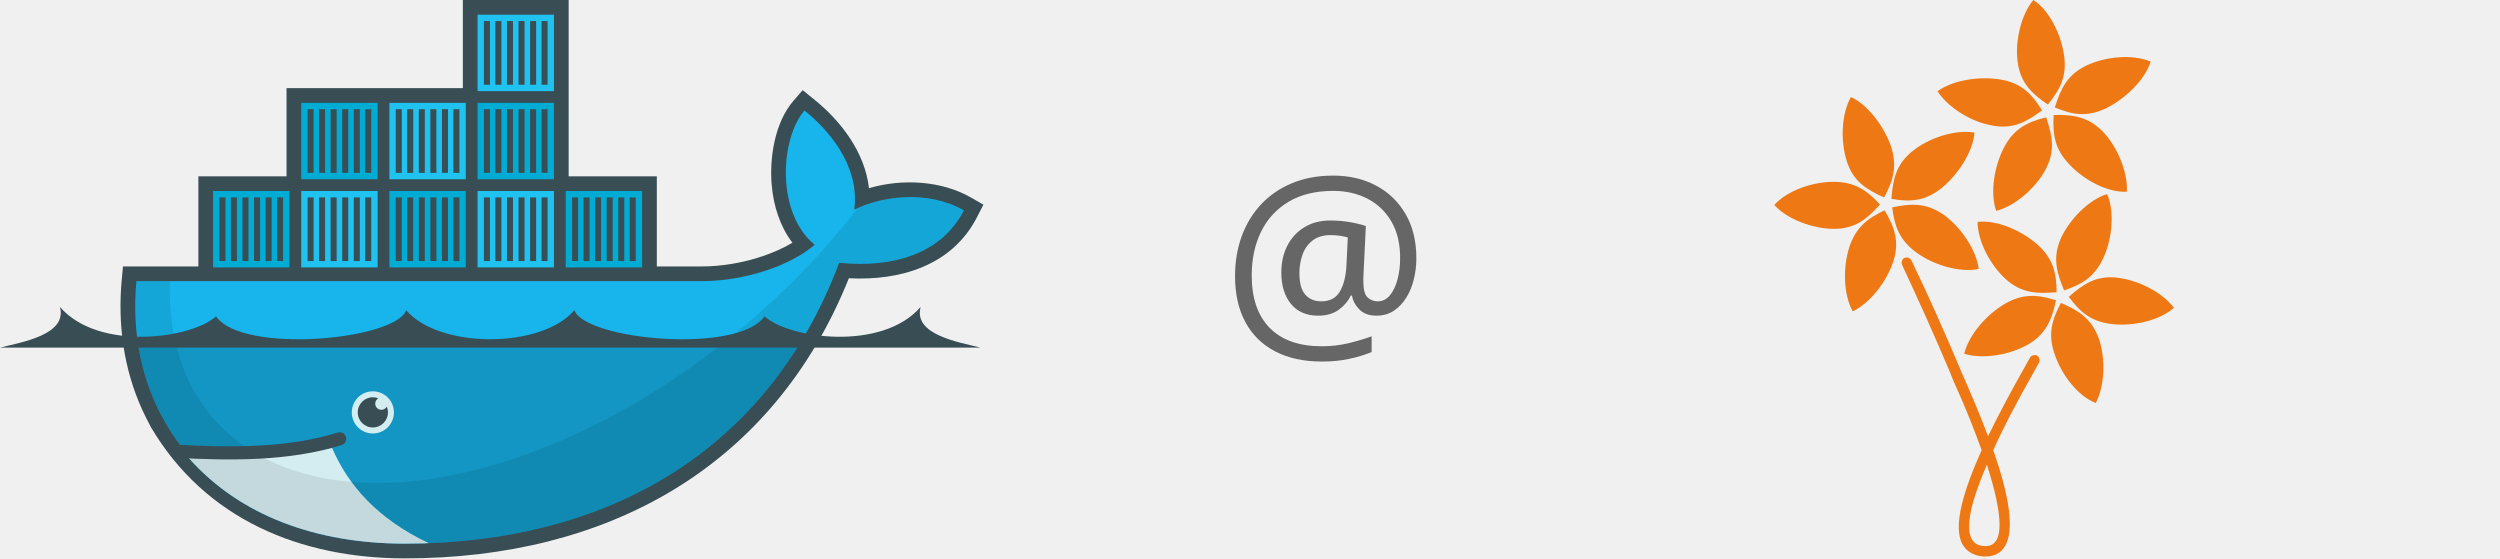
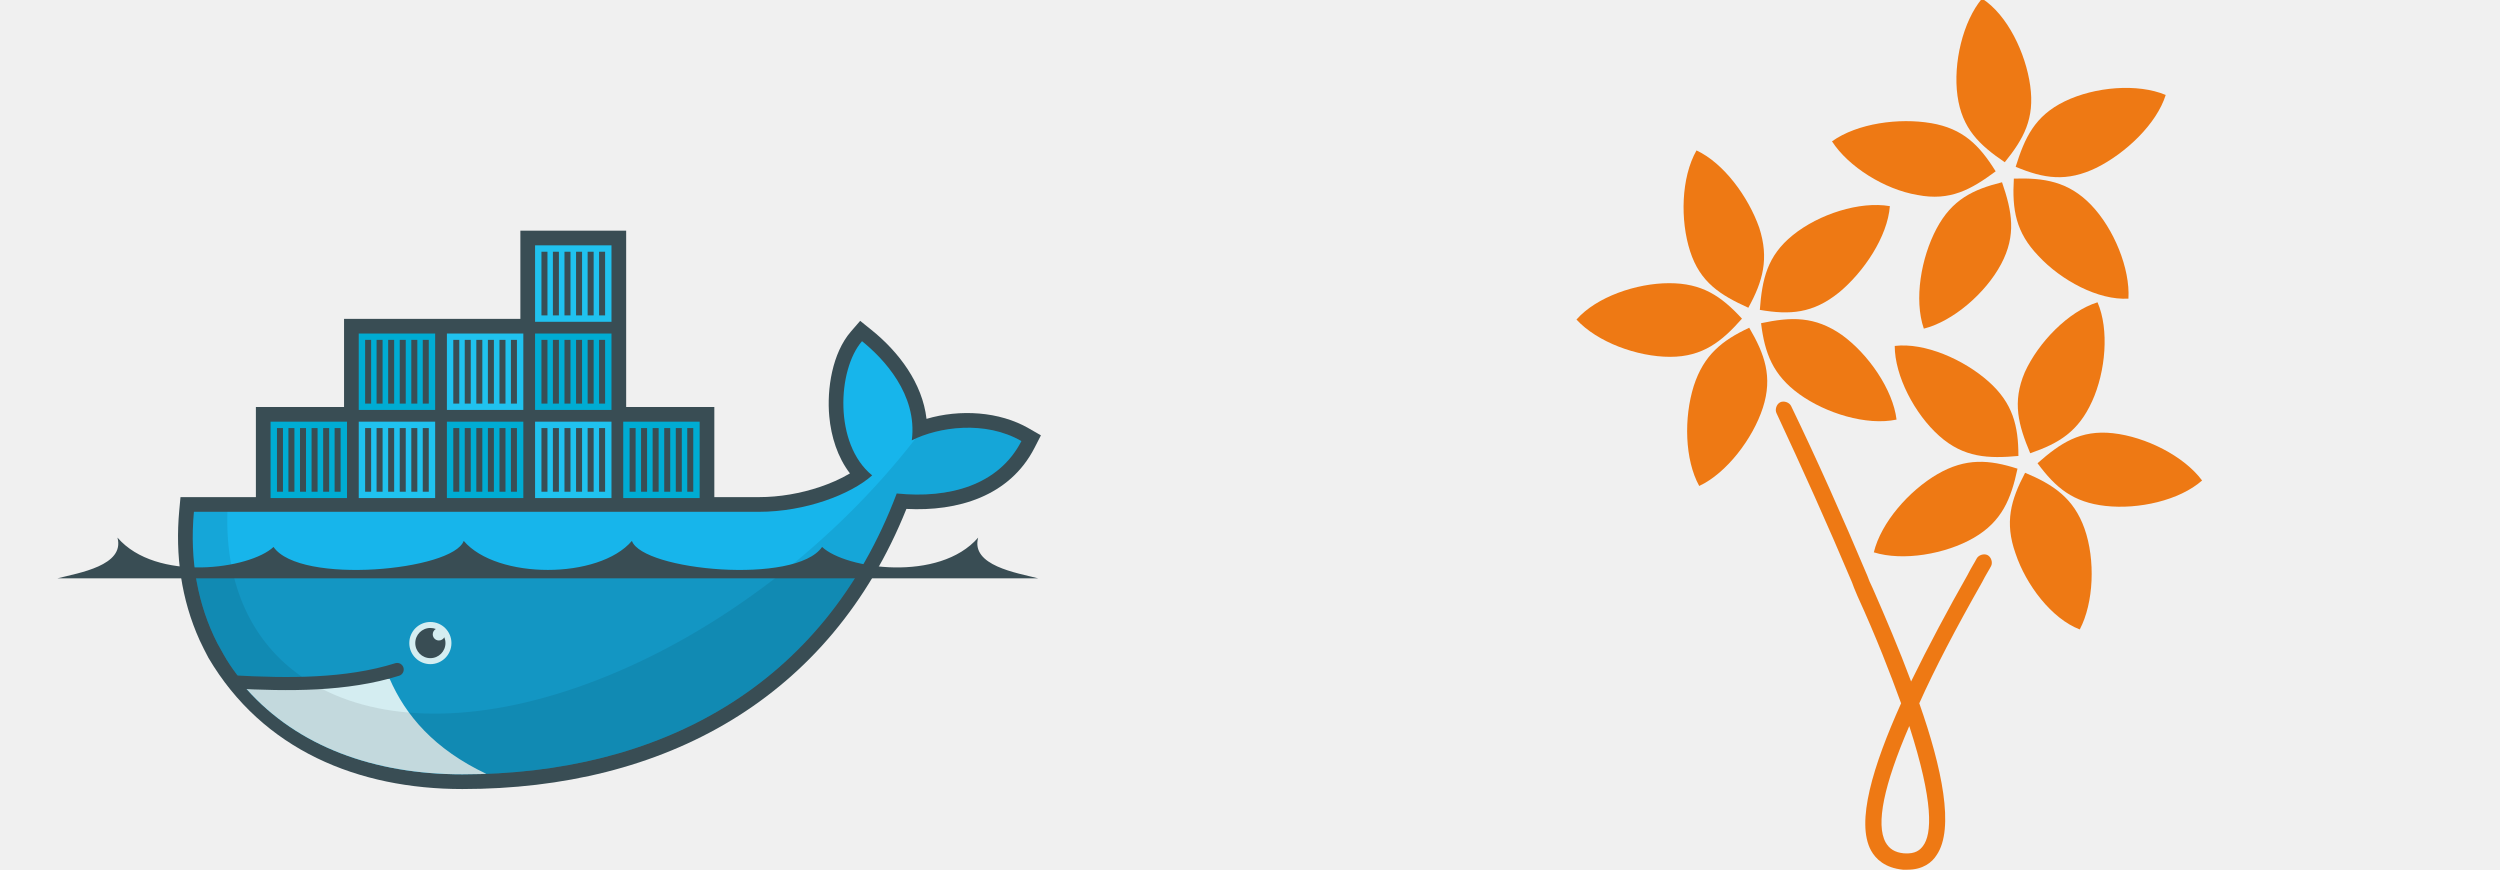
- <svg xmlns="http://www.w3.org/2000/svg" xmlns:xlink="http://www.w3.org/1999/xlink" xml:space="preserve" viewBox="0 0 869.291 194.153" y="0px" x="0px" id="Layer_1" version="1.1" width="23cm" height="5.137cm">
+ <svg xmlns="http://www.w3.org/2000/svg" xmlns:xlink="http://www.w3.org/1999/xlink" xml:space="preserve" viewBox="0 0 869.291 302.362" y="0px" x="0px" id="Layer_1" version="1.1" width="23cm" height="8cm">
  <defs id="defs1907">
    <clipPath id="clipPath8">
      <path d="M 76,2 V 48 H 54 V 71 H 35.581 c -0.078,0.666 -0.141,1.333 -0.206,2 -1.151,12.531 1.036,24.088 6.062,33.969 L 43.125,110 c 1.011,1.817 2.191,3.523 3.438,5.188 1.245,1.662 1.686,2.583 2.469,3.688 C 62.32,133.811 82.129,141 105,141 155.648,141 198.633,118.562 217.656,68.156 231.153,69.541 244.1,66.08 250,54.562 240.601,49.139 228.522,50.877 221.562,54.375 L 240,2 168,48 H 145 V 2 Z" id="path10" />
    </clipPath>
    <clipPath id="clipPath857">
      <path d="M 76,2 V 48 H 54 V 71 H 35.581 c -0.078,0.666 -0.141,1.333 -0.206,2 -1.151,12.531 1.036,24.088 6.062,33.969 L 43.125,110 c 1.011,1.817 2.191,3.523 3.438,5.188 1.245,1.662 1.686,2.583 2.469,3.688 C 62.32,133.811 82.129,141 105,141 155.648,141 198.633,118.562 217.656,68.156 231.153,69.541 244.1,66.08 250,54.562 240.601,49.139 228.522,50.877 221.562,54.375 L 240,2 168,48 H 145 V 2 Z" id="path855" />
    </clipPath>
    <clipPath id="clipPath861">
      <path d="M 76,2 V 48 H 54 V 71 H 35.581 c -0.078,0.666 -0.141,1.333 -0.206,2 -1.151,12.531 1.036,24.088 6.062,33.969 L 43.125,110 c 1.011,1.817 2.191,3.523 3.438,5.188 1.245,1.662 1.686,2.583 2.469,3.688 C 62.32,133.811 82.129,141 105,141 155.648,141 198.633,118.562 217.656,68.156 231.153,69.541 244.1,66.08 250,54.562 240.601,49.139 228.522,50.877 221.562,54.375 L 240,2 168,48 H 145 V 2 Z" id="path859" />
    </clipPath>
    <clipPath id="clipPath865">
      <path d="M 76,2 V 48 H 54 V 71 H 35.581 c -0.078,0.666 -0.141,1.333 -0.206,2 -1.151,12.531 1.036,24.088 6.062,33.969 L 43.125,110 c 1.011,1.817 2.191,3.523 3.438,5.188 1.245,1.662 1.686,2.583 2.469,3.688 C 62.32,133.811 82.129,141 105,141 155.648,141 198.633,118.562 217.656,68.156 231.153,69.541 244.1,66.08 250,54.562 240.601,49.139 228.522,50.877 221.562,54.375 L 240,2 168,48 H 145 V 2 Z" id="path863" />
    </clipPath>
    <clipPath id="clipPath869">
      <path d="M 76,2 V 48 H 54 V 71 H 35.581 c -0.078,0.666 -0.141,1.333 -0.206,2 -1.151,12.531 1.036,24.088 6.062,33.969 L 43.125,110 c 1.011,1.817 2.191,3.523 3.438,5.188 1.245,1.662 1.686,2.583 2.469,3.688 C 62.32,133.811 82.129,141 105,141 155.648,141 198.633,118.562 217.656,68.156 231.153,69.541 244.1,66.08 250,54.562 240.601,49.139 228.522,50.877 221.562,54.375 L 240,2 168,48 H 145 V 2 Z" id="path867" />
    </clipPath>
  </defs>
  <style id="style1382" type="text/css">
	.st0{fill:#465D63;}
	.st1{fill:#EE7914;}
	.st2{fill:#3C4E52;}
	.st3{clip-path:url(#SVGID_2_);}
	.st4{fill:#5EAAAA;}
	.st5{fill:#EFA21B;}
	.st6{fill:#EDB890;}
	.st7{fill:#E2AB86;}
	.st8{fill:#9A593D;}
	.st9{fill:#D89D75;}
	.st10{fill:#FFFFFF;}
	.st11{fill:#E5E1D8;}
	.st12{fill:#D6D2C9;}
	.st13{fill:#AF3922;}
	.st14{fill:#FFC248;}
	.st15{fill:#D55434;}
	.st16{fill:#582A2C;}
	.st17{fill:#FFBC00;}
	.st18{fill:#FFDC83;}
	.st19{fill:#AD6B53;}
</style>
-   <g id="g846" transform="matrix(3.970314,0,0,3.970314,616.9445,-2957.746)">
+   <g id="g846" transform="matrix(6.215423,0,0,6.215423,548.1627,-4630.776)">
    <path style="fill:#ee7914;stroke-width:0.509" id="path1412" d="m 10.225,757.785 c 0.56,1.73 0.203,3.001 -0.61,4.477 -1.577,-0.712 -2.696,-1.424 -3.256,-3.154 -0.56,-1.73 -0.509,-4.121 0.356,-5.647 1.526,0.712 2.9,2.594 3.51,4.324 z" class="st1" />
    <path style="fill:#ee7914;stroke-width:0.509" id="path1414" d="m 5.189,760.888 c 1.831,0 2.9,0.712 4.07,1.984 -1.119,1.272 -2.188,2.137 -4.019,2.137 -1.831,0 -4.07,-0.814 -5.24,-2.086 1.119,-1.272 3.358,-2.035 5.189,-2.035 z" class="st1" />
    <path style="fill:#ee7914;stroke-width:0.509" id="path1416" d="m 6.562,766.637 c 0.56,-1.73 1.577,-2.544 3.103,-3.256 0.865,1.475 1.323,2.747 0.763,4.477 -0.56,1.73 -2.035,3.663 -3.561,4.375 C 6.054,770.757 6.003,768.417 6.562,766.637 Z" class="st1" />
    <path style="fill:#ee7914;stroke-width:0.509" id="path1418" d="m 12.464,767.095 c -1.475,-1.068 -1.933,-2.289 -2.137,-3.968 1.679,-0.356 3.001,-0.407 4.528,0.661 1.475,1.068 2.849,3.052 3.052,4.731 -1.679,0.356 -3.968,-0.356 -5.443,-1.424 z" class="st1" />
    <path style="fill:#ee7914;stroke-width:0.509" id="path1424" d="m 25.385,749.849 c 0.254,1.831 -0.356,2.951 -1.424,4.273 -1.424,-0.967 -2.391,-1.882 -2.645,-3.714 -0.254,-1.831 0.305,-4.172 1.374,-5.443 1.424,0.916 2.442,3.052 2.696,4.884 z" class="st1" />
    <path style="fill:#ee7914;stroke-width:0.509" id="path1426" d="m 19.84,751.935 c 1.781,0.305 2.696,1.221 3.612,2.696 -1.374,1.017 -2.544,1.679 -4.375,1.323 -1.831,-0.305 -3.866,-1.577 -4.782,-3.001 1.424,-1.017 3.765,-1.323 5.545,-1.017 z" class="st1" />
    <path style="fill:#ee7914;stroke-width:0.509" id="path1428" d="m 20.145,757.836 c 0.865,-1.628 2.035,-2.188 3.663,-2.594 0.56,1.628 0.814,2.951 -0.051,4.578 -0.865,1.628 -2.696,3.205 -4.324,3.612 -0.56,-1.628 -0.153,-3.968 0.712,-5.596 z" class="st1" />
    <path style="fill:#ee7914;stroke-width:0.509" id="path1430" d="m 25.843,759.362 c -1.272,-1.323 -1.475,-2.594 -1.374,-4.324 1.679,-0.051 3.052,0.153 4.324,1.475 1.272,1.323 2.188,3.561 2.086,5.24 -1.679,0.102 -3.765,-1.017 -5.036,-2.391 z" class="st1" />
    <path style="fill:#ee7914;stroke-width:0.509" id="path1432" d="m 29.099,754.428 c -1.679,0.814 -2.951,0.61 -4.528,-0.051 0.509,-1.628 1.068,-2.849 2.747,-3.663 1.679,-0.814 4.07,-1.017 5.647,-0.356 -0.509,1.628 -2.238,3.256 -3.866,4.07 z" class="st1" />
    <path style="fill:#ee7914;stroke-width:0.509" id="path1436" d="m 28.844,767.502 c -0.763,1.679 -1.831,2.34 -3.459,2.9 -0.661,-1.577 -1.017,-2.849 -0.305,-4.528 0.763,-1.679 2.442,-3.408 4.07,-3.917 0.661,1.526 0.458,3.866 -0.305,5.545 z" class="st1" />
    <path style="fill:#ee7914;stroke-width:0.509" id="path1438" d="m 23.045,766.382 c 1.374,1.221 1.679,2.493 1.679,4.172 -1.679,0.153 -3.052,0.102 -4.426,-1.119 -1.374,-1.221 -2.493,-3.358 -2.493,-5.036 1.679,-0.203 3.866,0.763 5.24,1.984 z" class="st1" />
    <path style="fill:#ee7914;stroke-width:0.509" id="path1440" d="m 20.196,771.571 c 1.577,-0.916 2.9,-0.814 4.477,-0.305 -0.356,1.679 -0.865,2.951 -2.442,3.866 -1.577,0.916 -3.968,1.323 -5.596,0.814 0.407,-1.679 1.984,-3.459 3.561,-4.375 z" class="st1" />
    <path style="fill:#ee7914;stroke-width:0.509" id="path1444" d="m 29.608,773.352 c -1.831,-0.203 -2.798,-1.017 -3.815,-2.391 1.272,-1.119 2.391,-1.882 4.222,-1.679 1.831,0.203 3.968,1.272 4.985,2.645 -1.272,1.119 -3.561,1.628 -5.392,1.424 z" class="st1" />
    <g id="g1452" transform="matrix(0.5087209,0,0,0.5087209,-614.2296,551.5496)">
      <path style="fill:#ee7914" id="path1450" d="m 1243.8,476 c -0.1,0 -0.3,0 -0.5,0 -2,-0.2 -3,-1.2 -3.5,-2.1 -1.7,-3.1 0.2,-9.3 3.3,-16.2 -1.2,-3.3 -2.7,-7.2 -4.8,-11.8 -0.3,-0.7 -0.5,-1.2 -0.6,-1.5 -2.7,-6.4 -5.5,-12.6 -8.3,-18.6 -0.2,-0.4 0,-1 0.4,-1.2 0.4,-0.2 1,0 1.2,0.4 2.9,6 5.7,12.3 8.4,18.7 0.1,0.3 0.3,0.8 0.6,1.4 1.4,3.2 2.9,6.7 4.2,10.2 1.9,-3.9 4.1,-8 6.2,-11.7 0.4,-0.8 0.8,-1.4 1,-1.8 0.2,-0.4 0.8,-0.6 1.2,-0.4 0.4,0.2 0.6,0.8 0.4,1.2 -0.2,0.4 -0.6,1 -1,1.8 -2.9,5.1 -5.2,9.5 -6.9,13.3 2.5,7.1 3.9,13.8 1.9,16.7 -0.5,0.8 -1.5,1.6 -3.2,1.6 z m 0.2,-15.8 c -2.8,6.5 -3.7,10.8 -2.6,12.8 0.4,0.7 1,1.1 2,1.2 1.3,0.1 1.8,-0.4 2.1,-0.8 1,-1.3 1.2,-4.8 -1.5,-13.2 z" class="st1" />
    </g>
    <path style="fill:#ee7914;stroke-width:0.509" id="path1430-3" d="m 24.56,776 c -0.611,-1.73 -0.27,-2.972 0.539,-4.505 1.549,0.648 2.716,1.402 3.326,3.132 0.611,1.73 0.518,4.147 -0.269,5.633 -1.57,-0.602 -3.006,-2.484 -3.596,-4.261 z" class="st1" />
    <path style="fill:#ee7914;stroke-width:0.509" id="path1432-6" d="m 14.681,761.413 c -1.453,1.171 -2.738,1.259 -4.423,0.969 0.129,-1.701 0.4,-3.016 1.853,-4.187 1.453,-1.171 3.737,-1.907 5.422,-1.617 -0.129,1.701 -1.448,3.676 -2.851,4.835 z" class="st1" />
  </g>
-   <g id="g993" transform="matrix(1.340653,0,0,1.340653,73.37977,76.61328)">
+   <g id="g993" transform="matrix(1.340653,0,0,1.340653,93.37977,156.8228)">
    <path style="fill:#394d54" id="path14" d="m 92.753,-11.415 h 22.866 v 23.375 h 11.562 c 5.339,0 10.831,-0.951 15.887,-2.664 2.484,-0.842 5.273,-2.015 7.724,-3.489 -3.228,-4.214 -4.876,-9.536 -5.361,-14.781 -0.659,-7.134 0.78,-16.42 5.609,-22.004 l 2.404,-2.78 2.864,2.302 c 7.211,5.794 13.276,13.889 14.345,23.118 8.683,-2.554 18.878,-1.95 26.531,2.467 l 3.14,1.812 -1.653,3.226 C 192.199,11.8 178.666,15.713 165.436,15.021 c -19.797,49.308 -62.898,72.653 -115.157,72.653 -26.999,0 -51.77,-10.093 -65.876,-34.047 -0.827,-1.488 -1.535,-3.044 -2.286,-4.572 -4.768,-10.544 -6.352,-22.095 -5.277,-33.637 l 0.322,-3.457 H -3.285 V -11.414 H 19.581 V -34.28 H 65.313 v -22.866 h 27.44 v 45.732" />
    <g id="g16" clip-path="url(#clipPath8)" transform="translate(-54.73435,-57.14671)">
      <g id="g18">
        <g id="g20" transform="translate(0,-22.866)">
          <path style="fill:#00acd3" id="path22" d="m 123.859,3.811 h 19.818 V 23.628 h -19.818 z" />
          <path style="fill:#20c2ef" id="path24" d="m 123.859,26.676 h 19.818 v 19.818 h -19.818 z" />
          <path style="stroke:#394d54;stroke-width:1.56" id="path26" d="M 126.292,21.977 V 5.461 M 129.264,21.977 V 5.461 m 3.002,16.516 V 5.461 m 3.003,16.516 V 5.461 M 138.272,21.977 V 5.461 m 2.971,16.516 V 5.461" />
          <use height="100%" width="100%" y="0" x="0" xlink:href="#path26" id="use28" transform="translate(0,22.866)" />
        </g>
        <use height="100%" width="100%" y="0" x="0" xlink:href="#g20" id="use30" transform="matrix(1,0,0,-1,22.866,4.572651)" />
      </g>
      <use height="100%" width="100%" y="0" x="0" xlink:href="#g18" id="use32" transform="translate(-91.464,45.732)" />
      <use height="100%" width="100%" y="0" x="0" xlink:href="#g18" id="use34" transform="translate(-45.732,45.732)" />
      <use height="100%" width="100%" y="0" x="0" xlink:href="#g18" id="use36" transform="translate(0,45.732)" />
    </g>
    <path style="fill:#17b5eb" id="path38" clip-path="url(#clipPath8)" d="m 221.57,54.38 c 1.533,-11.915 -7.384,-21.275 -12.914,-25.718 -6.373,7.368 -7.363,26.678 2.635,34.807 -5.58,4.956 -17.337,9.448 -29.376,9.448 L 34,72.917 C 32.829,85.484 34,146 34,146 h 217 l -0.987,-91.424 c -9.399,-5.424 -21.484,-3.694 -28.443,-0.197" transform="translate(-54.73435,-57.14671)" />
    <path style="fill-opacity:0.17" id="path40" clip-path="url(#clipPath8)" d="m 34,89 v 57 H 251 V 89" transform="translate(-54.73435,-57.14671)" />
    <path style="fill:#d4edf1" id="path42" clip-path="url(#clipPath8)" d="M 111.237,140.89 C 97.698,134.465 90.266,125.731 86.131,116.196 L 45,118 l 21,28 45.237,-5.11" transform="translate(-54.73435,-57.14671)" />
    <path style="fill-opacity:0.085" id="path44" clip-path="url(#clipPath8)" d="m 222.5,53.938 v 0.031 c -20.861,26.889 -50.783,50.379 -82.906,62.719 -28.655,11.008 -53.638,11.06 -70.875,2.219 -1.856,-1.048 -3.676,-2.212 -5.5,-3.312 C 50.582,106.762 43.464,92.152 44.062,72.906 H 34 V 146 H 251 V 50 h -25 z" transform="translate(-54.73435,-57.14671)" />
    <path style="fill:none;stroke:#394d54;stroke-width:3.4;stroke-linecap:round" id="path46" d="m -9.109,59.885 c 14.165,0.775 29.282,0.914 42.469,-3.219" />
    <path style="fill:#d4edf1" id="path48" d="m 47.436,49.813 c 0,3.019 -2.448,5.467 -5.467,5.467 -3.02,0 -5.468,-2.448 -5.468,-5.467 0,-3.019 2.448,-5.468 5.468,-5.468 3.019,0 5.467,2.449 5.467,5.468 z" />
    <path style="fill:#394d54" id="path50" d="m 43.387,46.161 c -0.477,0.276 -0.8,0.793 -0.8,1.384 0,0.883 0.716,1.597 1.598,1.597 0.605,0 1.13,-0.336 1.402,-0.832 0.192,0.462 0.298,0.97 0.298,1.502 0,2.162 -1.753,3.915 -3.916,3.915 -2.162,0 -3.916,-1.753 -3.916,-3.915 0,-2.163 1.754,-3.917 3.916,-3.917 0.5,0 0.977,0.094 1.418,0.265 z" />
    <path style="fill:#394d54" id="path52" d="m -54.734,33.016 h 254.327 c -5.538,-1.405 -17.521,-3.302 -15.545,-10.56 -10.069,11.652 -34.353,8.174 -40.481,2.429 -6.825,9.898 -46.554,6.136 -49.326,-1.575 -8.556,10.041 -35.067,10.041 -43.623,0 -2.772,7.711 -42.501,11.473 -49.327,1.575 -6.128,5.746 -30.41,9.223 -40.48,-2.429 1.976,7.257 -10.007,9.155 -15.546,10.56" />
  </g>
-   <text xml:space="preserve" style="font-style:normal;font-weight:normal;font-size:2415.658px;line-height:1.25;font-family:sans-serif;letter-spacing:0px;word-spacing:0px;fill:#666666;fill-opacity:1;stroke:none;stroke-width:60.391;" x="424.775" y="118.542" id="text1001">
-     <tspan id="tspan999" x="424.775" y="118.542" style="font-size:80.522px;stroke-width:60.391;fill:#666666;">@</tspan>
-   </text>
</svg>
